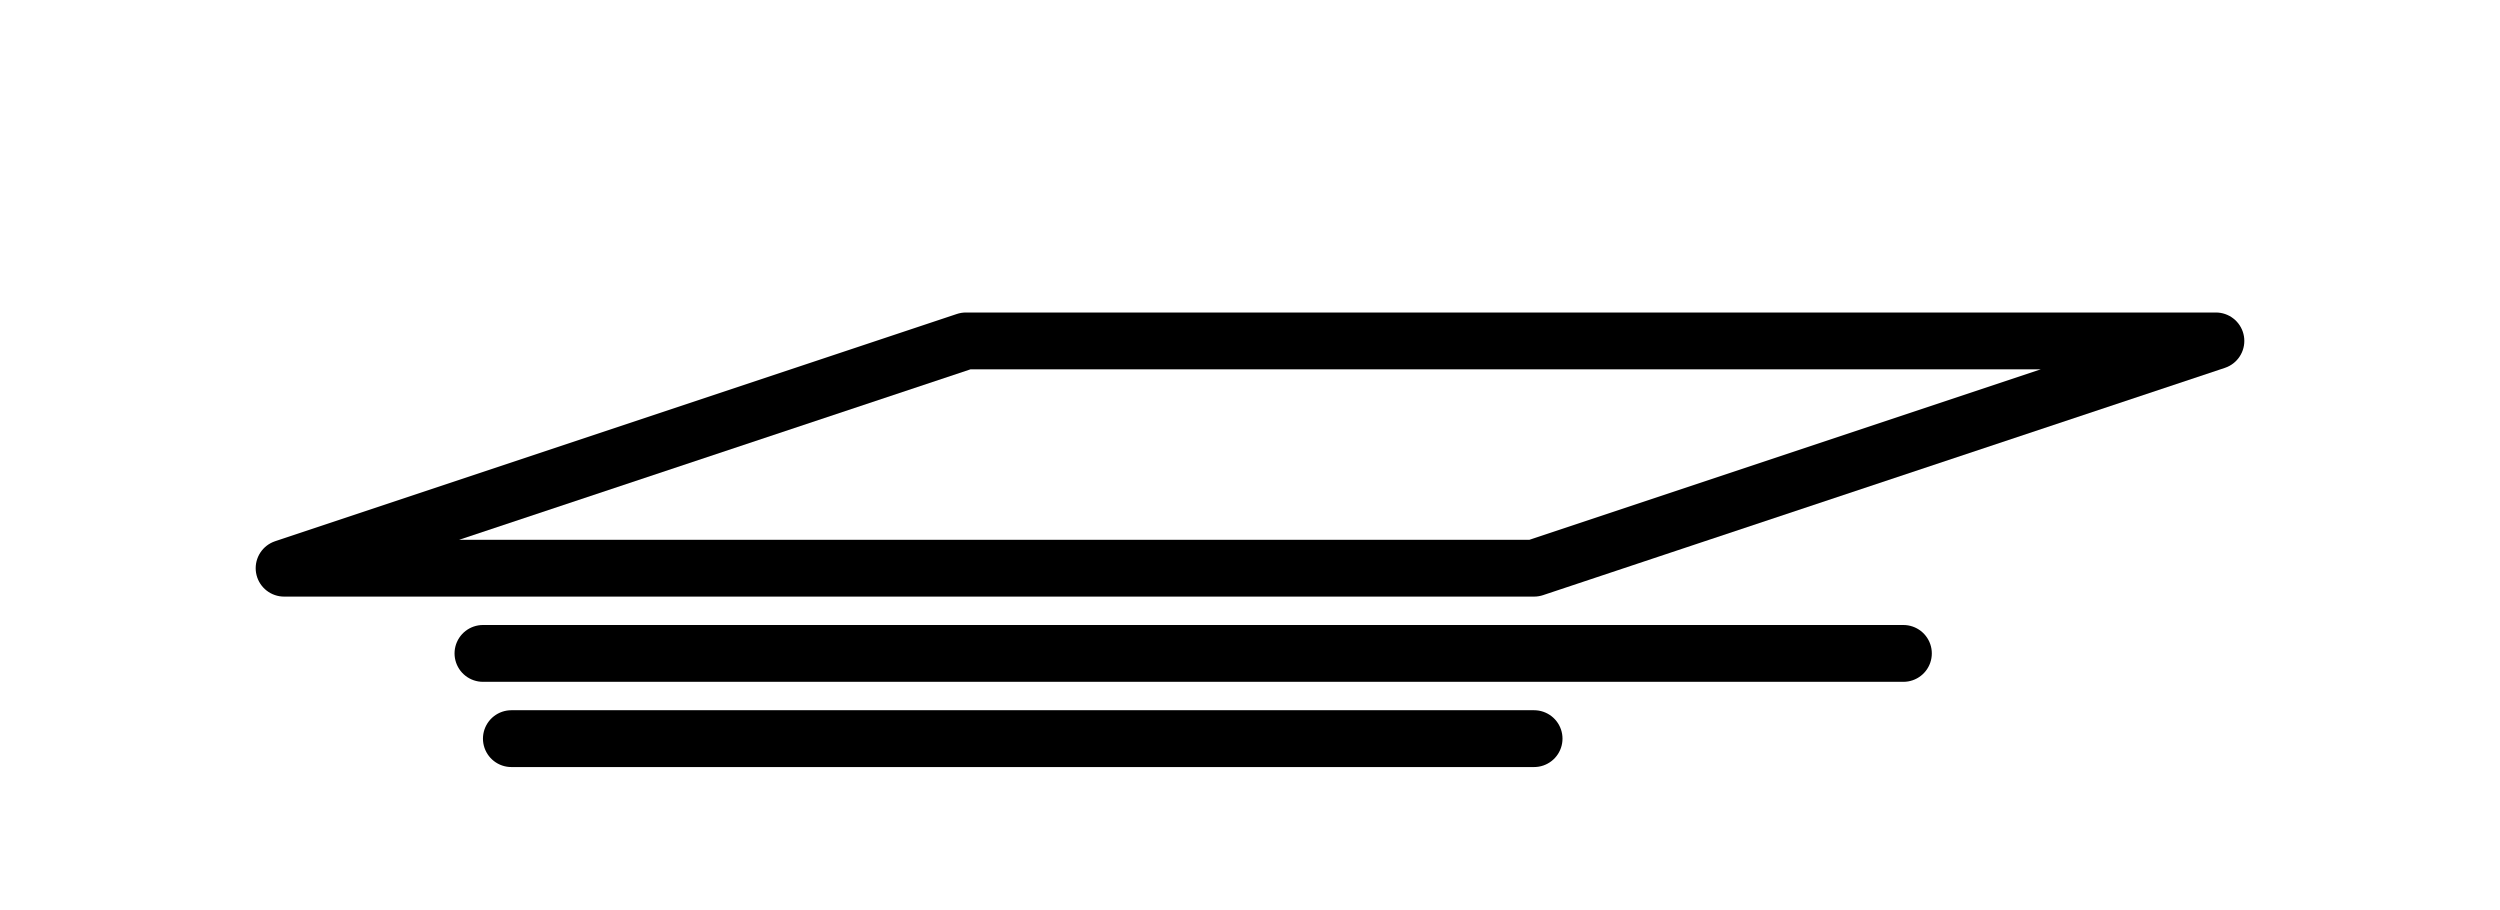
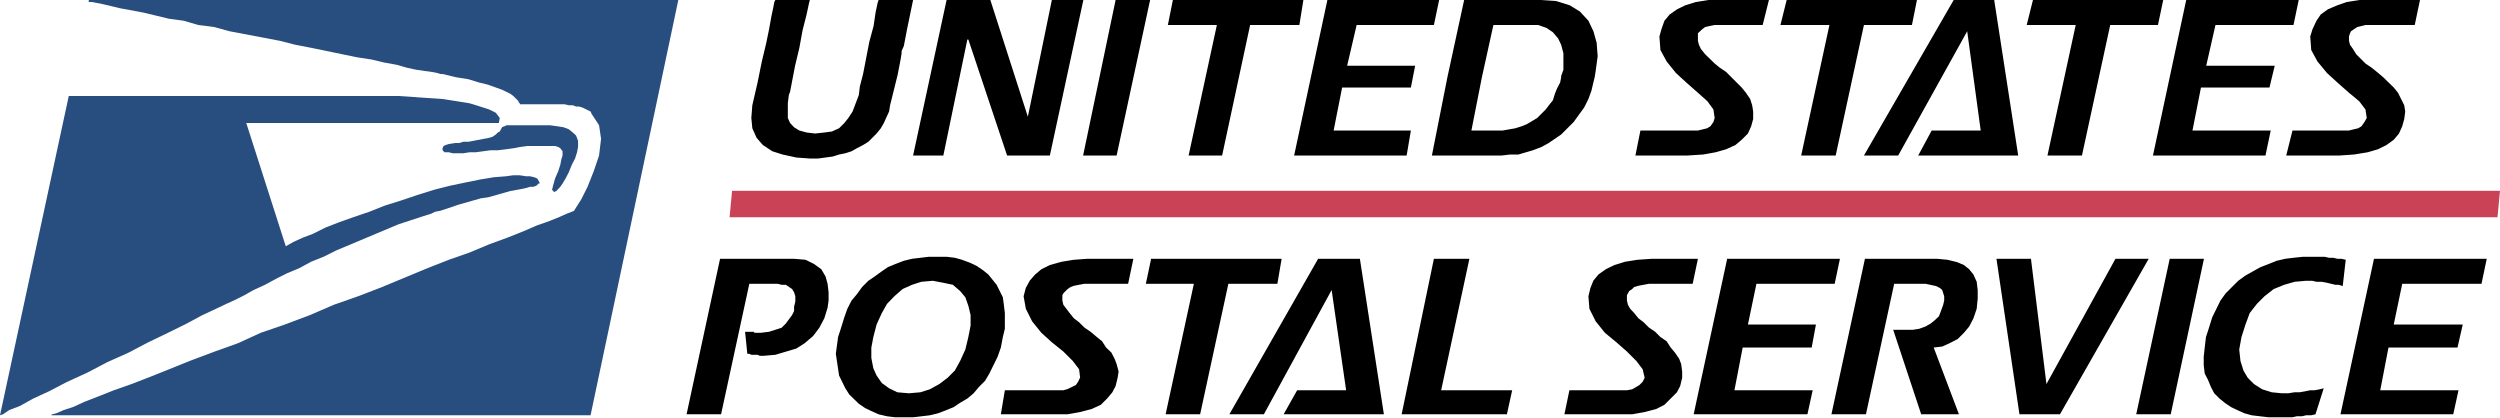
- <svg xmlns="http://www.w3.org/2000/svg" width="88" height="32" viewBox="0 0 88 32" role="img" aria-labelledby="usps-title">
-   <path d="M10 20l24-8h44L54 20z" fill="none" stroke="currentColor" stroke-width="2" stroke-linejoin="round" />
-   <path d="M17 23h50M18 26h36" fill="none" stroke="currentColor" stroke-width="2" stroke-linecap="round" />
+ <svg xmlns="http://www.w3.org/2000/svg" xml:space="preserve" width="9999" height="1669" preserveAspectRatio="xMidYMid meet" version="1.1" style="shape-rendering:geometricPrecision; text-rendering:geometricPrecision; image-rendering:optimizeQuality; fill-rule:evenodd; clip-rule:evenodd" viewBox="826 2245 9999 1669">
+   <defs>
+     <style type="text/css">
+    
+     .fil2 {fill:black}
+     .fil0 {fill:#284E80}
+     .fil1 {fill:#CA4256}
+    
+   </style>
+   </defs>
+   <g id="Layer_x0020_1">
+     <g id="_2274733801984">
+       <g id="_1775888053008">
+         <polygon class="fil0" points="1181,2253 1193,2253 1214,2257 1239,2262 1306,2278 1398,2295 1448,2307 1502,2320 1561,2328 1619,2345 1682,2353 1744,2370 1944,2408 2007,2424 2074,2437 2132,2449 2195,2462 2253,2474 2312,2483 2362,2495 2412,2504 2454,2516 2491,2524 2525,2529 2554,2533 2575,2537 2587,2541 2596,2541 2650,2554 2700,2562 2742,2575 2775,2583 2809,2595 2834,2604 2867,2620 2879,2629 2900,2650 2900,2654 2905,2658 2905,2662 3084,2662 3101,2666 3117,2666 3130,2671 3142,2671 3155,2675 3188,2691 3192,2700 3222,2746 3230,2800 3222,2867 3201,2929 3176,2992 3151,3042 3130,3075 3122,3088 3113,3092 3092,3100 3063,3113 3021,3130 2975,3146 2917,3171 2854,3196 2783,3222 2704,3255 2621,3284 2537,3317 2354,3393 2258,3430 2161,3464 2066,3505 1965,3543 1869,3576 1777,3618 1682,3652 1594,3685 1427,3752 1352,3781 1281,3806 1218,3831 1164,3852 1118,3873 1081,3885 1051,3898 1035,3902 1030,3906 3188,3906 3539,2245 1181,2245 " />
+         <polygon class="fil0" points="2796,2792 2783,2796 2700,2812 2679,2812 2662,2817 2646,2817 2621,2821 2608,2825 2600,2829 2596,2838 2596,2846 2604,2854 2621,2854 2637,2858 2679,2858 2704,2854 2729,2854 2788,2846 2817,2846 2850,2842 2879,2838 2905,2833 2934,2829 3046,2829 3059,2833 3067,2838 3076,2850 3076,2867 3071,2883 3067,2904 3059,2929 3046,2959 3038,2988 3034,3004 3042,3013 3051,3009 3067,2992 3076,2979 3088,2959 3101,2934 3113,2904 3126,2879 3134,2854 3138,2833 3138,2808 3130,2787 3117,2775 3101,2762 3080,2754 3055,2750 3026,2746 2850,2746 2846,2750 2842,2750 2834,2754 2825,2771 2817,2775 2809,2783 " />
+         <polygon class="fil0" points="1101,2629 826,3906 838,3902 863,3885 905,3869 959,3839 1022,3810 1093,3773 1176,3735 1256,3693 1339,3656 1419,3614 1498,3576 1573,3539 1636,3505 1690,3480 1732,3460 1761,3447 1803,3426 1840,3405 1886,3384 1932,3359 1974,3338 2024,3317 2070,3292 2120,3272 2170,3247 2420,3142 2533,3105 2550,3100 2566,3092 2587,3088 2662,3063 2750,3038 2779,3034 2867,3009 2917,3000 2934,2996 2946,2992 2959,2992 2971,2988 2980,2979 2984,2979 2984,2975 2975,2959 2963,2954 2946,2950 2930,2950 2905,2946 2879,2946 2850,2950 2800,2954 2746,2963 2687,2975 2625,2988 2562,3004 2495,3025 2433,3046 2366,3067 2303,3092 2241,3113 2182,3134 2128,3155 2078,3180 2036,3196 1999,3213 1969,3230 1811,2737 2821,2737 2825,2717 2809,2696 2783,2683 2746,2671 2704,2658 2596,2641 2420,2629 " />
+         <polygon class="fil1" points="10815,3114 3744,3114 3754,3008 10825,3008 " />
+         <path class="fil2" d="M4065 2879l-54 -4 -55 -12 -41 -13 -38 -25 -25 -29 -17 -38 -4 -41 4 -51 21 -91 17 -84 17 -71 12 -58 9 -50 8 -38 4 -21 4 -8 138 0 -4 16 -9 42 -16 63 -13 71 -17 71 -20 104 -5 13 -4 33 0 59 9 20 16 17 21 13 29 8 34 4 37 -4 30 -4 29 -13 21 -21 16 -20 17 -26 25 -66 4 -34 13 -50 12 -62 13 -67 17 -63 8 -54 8 -38 4 -12 138 0 -25 121 -12 63 -9 20 0 9 -4 25 -12 62 -30 121 -4 25 -12 26 -9 20 -12 21 -17 21 -33 33 -21 13 -25 13 -21 12 -25 8 -25 5 -25 8 -59 8 -33 0zm6419 -534l-197 0 -33 8 -25 17 -4 8 -4 13 0 17 4 16 12 17 13 21 37 37 25 17 21 17 25 21 42 41 17 21 25 50 4 25 -4 30 -8 29 -13 29 -21 25 -29 21 -34 17 -41 12 -55 9 -58 4 -213 0 25 -100 226 0 20 -5 17 -4 13 -8 12 -17 9 -16 -5 -34 -25 -33 -41 -34 -42 -37 -46 -42 -38 -46 -25 -46 -4 -54 9 -29 16 -34 17 -25 29 -21 38 -16 37 -13 51 -8 242 0 -21 100 0 0 0 0zm-485 0l-312 0 -37 163 274 0 -21 87 -274 0 -34 172 313 0 -21 100 -450 0 133 -622 450 0 -21 100 0 0 0 0zm-541 0l-192 0 -113 522 -138 0 113 -522 -196 0 25 -100 521 0 -21 100 0 0 1 0zm-960 522l54 -100 196 0 -54 -397 -276 497 -137 0 359 -622 162 0 96 622 -400 0 0 0zm-25 -522l-192 0 -113 522 -138 0 113 -522 -196 0 25 -100 521 0 -20 100 0 0 0 0zm-597 0l-192 0 -21 4 -17 4 -12 9 -17 16 0 30 4 16 8 17 17 21 38 37 21 17 25 17 62 62 17 21 17 25 8 25 4 25 0 30 -8 29 -13 29 -25 25 -25 21 -37 17 -42 12 -50 9 -63 4 -208 0 20 -100 230 0 21 -5 16 -4 13 -8 12 -17 5 -16 -5 -34 -24 -33 -38 -34 -42 -37 -46 -42 -37 -46 -25 -46 -4 -54 8 -29 12 -34 21 -25 30 -21 33 -16 42 -13 50 -8 242 0 -25 100 0 0 0 0zm-1261 209l-62 313 279 0 34 -4 33 0 58 -17 34 -13 29 -16 50 -34 50 -50 42 -58 17 -34 12 -33 9 -38 4 -16 4 -25 8 -59 -4 -54 -13 -46 -20 -42 -34 -37 -41 -25 -55 -17 -62 -4 -305 0 -67 309 0 0zm455 0l-4 21 -13 25 -8 20 -8 26 -13 16 -16 21 -34 34 -42 25 -20 8 -25 8 -51 9 -125 0 42 -213 46 -209 179 0 34 12 25 17 21 25 12 25 9 34 0 66 -9 25 0 5 0 0zm-509 -209l-309 0 -38 163 272 0 -17 87 -275 0 -34 172 309 0 -17 100 -450 0 133 -622 447 0 -21 100 0 0 0 0zm-538 0l-197 0 -112 522 -134 0 113 -522 -196 0 20 -100 522 0 -16 100 0 0 0 0zm-731 522l-134 0 130 -622 138 0 -134 622 0 0zm-267 0l-171 0 -155 -464 -4 0 -96 464 -121 0 134 -622 175 0 150 467 96 -467 126 0 -134 622zm-1144 801l-16 0 -9 -4 -25 0 -8 -4 -8 0 -9 -88 34 0 4 4 25 0 33 -4 50 -16 17 -17 25 -34 8 -16 0 -17 5 -21 0 -21 -5 -16 -8 -13 -25 -17 -17 0 -16 -4 -113 0 -113 522 -138 0 134 -622 296 0 46 4 34 17 29 21 17 29 8 29 4 34 0 33 -4 29 -13 42 -20 38 -25 33 -34 29 -33 21 -84 25 -46 4 0 0 0 0zm6870 -288l-317 0 -34 163 276 0 -21 92 -276 0 -33 171 313 0 -21 96 -451 0 134 -622 451 0 -21 100 0 0zm-555 9l-17 -5 -13 0 -33 -8 -21 -4 -21 0 -17 -4 -25 0 -45 4 -42 12 -42 17 -37 29 -30 30 -29 37 -17 46 -16 50 -9 50 5 46 12 38 17 29 25 25 33 21 38 12 41 4 25 0 25 -4 21 0 42 -8 17 0 21 -4 16 -4 -33 104 -17 4 -21 0 -16 4 -21 0 -17 4 -96 0 -67 -8 -29 -8 -29 -13 -25 -12 -25 -17 -21 -17 -21 -21 -13 -25 -12 -29 -13 -25 -4 -33 0 -34 4 -37 5 -42 12 -37 13 -42 33 -67 21 -29 50 -50 29 -21 59 -33 66 -26 34 -8 33 -4 38 -4 87 0 17 4 17 0 17 4 16 0 17 4 -12 105 0 0zm-688 513l-138 0 134 -622 137 0 -133 622 0 0zm-443 0l-162 0 -92 -622 138 0 62 501 276 -501 133 0 -355 622zm-505 -267l101 267 -151 0 -112 -338 79 0 25 -4 25 -9 21 -12 16 -13 17 -16 8 -21 9 -25 4 -17 0 -17 -8 -25 -9 -8 -16 -8 -42 -9 -125 0 -113 522 -138 0 134 -622 288 0 42 4 37 9 29 12 21 17 17 21 13 29 4 33 0 34 -4 41 -13 38 -17 33 -21 25 -25 25 -33 17 -29 13 -34 4 0 0 0 0zm-396 -255l-313 0 -34 163 272 0 -17 92 -276 0 -33 171 313 0 -21 96 -455 0 134 -622 451 0 -21 100 0 0zm-568 0l-175 0 -42 8 -17 5 -8 8 -12 8 -9 17 0 21 4 17 9 16 16 17 17 21 21 16 21 21 25 17 21 21 25 17 16 25 17 20 17 25 8 21 4 30 0 25 -8 33 -13 25 -50 50 -33 17 -46 12 -50 9 -271 0 20 -96 230 0 21 -4 16 -9 13 -8 13 -13 8 -16 -8 -34 -25 -33 -38 -38 -42 -37 -46 -38 -37 -46 -25 -50 -4 -50 8 -33 12 -30 21 -25 30 -21 33 -16 42 -13 50 -8 58 -4 184 0 -21 100zm-743 522l-421 0 129 -622 142 0 -113 526 284 0 -21 96zm-893 0l54 -96 196 0 -58 -401 -271 497 -138 0 355 -622 167 0 96 622 -401 0 0 0 0 0zm-25 -522l-196 0 -113 522 -138 0 113 -522 -192 0 21 -100 522 0 -17 100 0 0zm-597 0l-175 0 -42 8 -13 5 -12 8 -17 17 -4 8 0 21 4 17 25 33 17 21 21 16 21 21 25 17 25 21 21 17 16 25 21 20 13 25 8 21 8 30 -4 25 -8 33 -13 25 -21 25 -25 25 -37 17 -46 12 -50 9 -267 0 16 -96 234 0 17 -5 33 -16 9 -13 8 -17 -4 -33 -25 -33 -38 -38 -46 -37 -42 -38 -37 -46 -25 -50 -9 -50 9 -34 16 -29 21 -24 25 -21 34 -17 46 -13 50 -8 54 -4 184 0 -21 100zm-1160 213l-9 67 13 87 25 51 16 25 38 37 25 17 25 12 29 13 34 8 33 4 71 0 67 -8 33 -8 34 -13 29 -12 25 -17 29 -17 25 -21 21 -25 25 -25 17 -29 33 -67 13 -37 8 -42 8 -33 0 -63 -4 -33 -4 -30 -25 -50 -33 -41 -21 -17 -25 -17 -25 -12 -34 -13 -29 -8 -33 -4 -71 0 -67 8 -33 8 -34 13 -29 12 -25 17 -29 21 -25 17 -25 25 -21 29 -21 25 -17 33 -12 34 -13 42 -12 37zm521 0l-12 50 -21 46 -21 38 -29 29 -33 25 -38 21 -38 12 -46 4 -46 -4 -33 -16 -29 -21 -21 -30 -13 -29 -8 -41 0 -42 8 -42 13 -50 21 -46 21 -37 29 -30 33 -29 38 -17 37 -12 46 -4 42 8 38 8 29 25 21 25 12 34 9 37 0 42 -9 46 0 0z" />
+       </g>
+     </g>
+   </g>
</svg>
